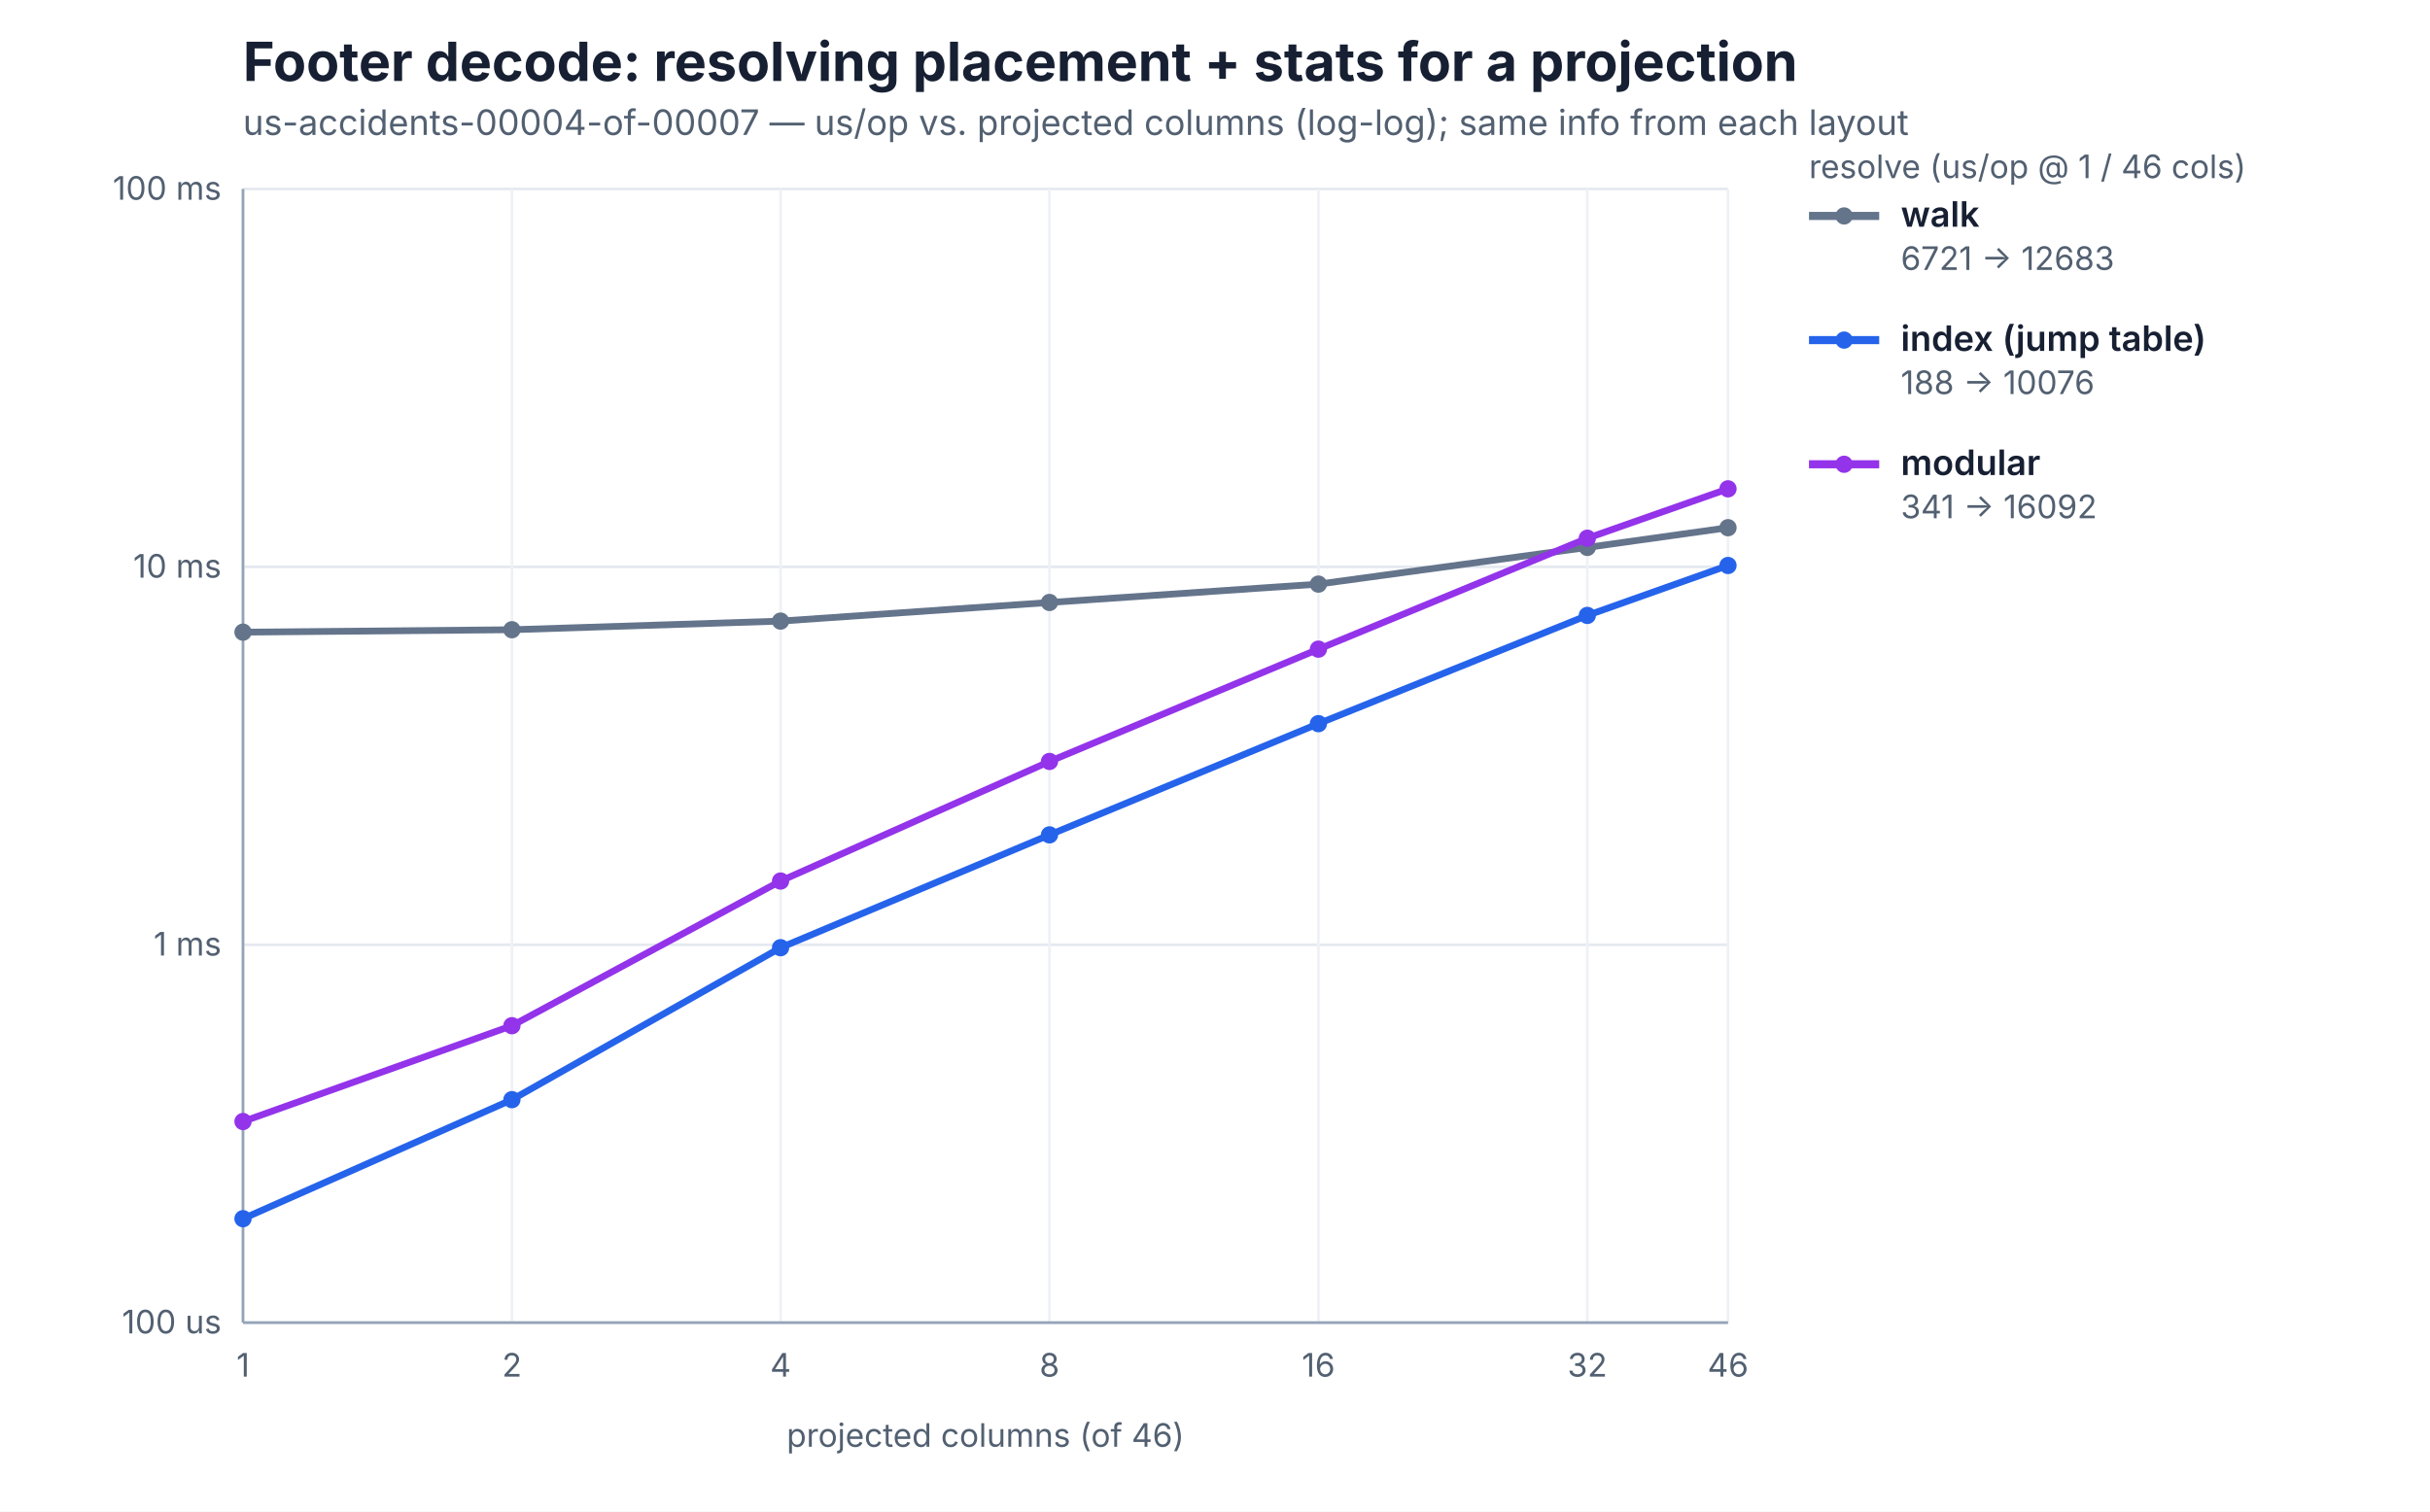
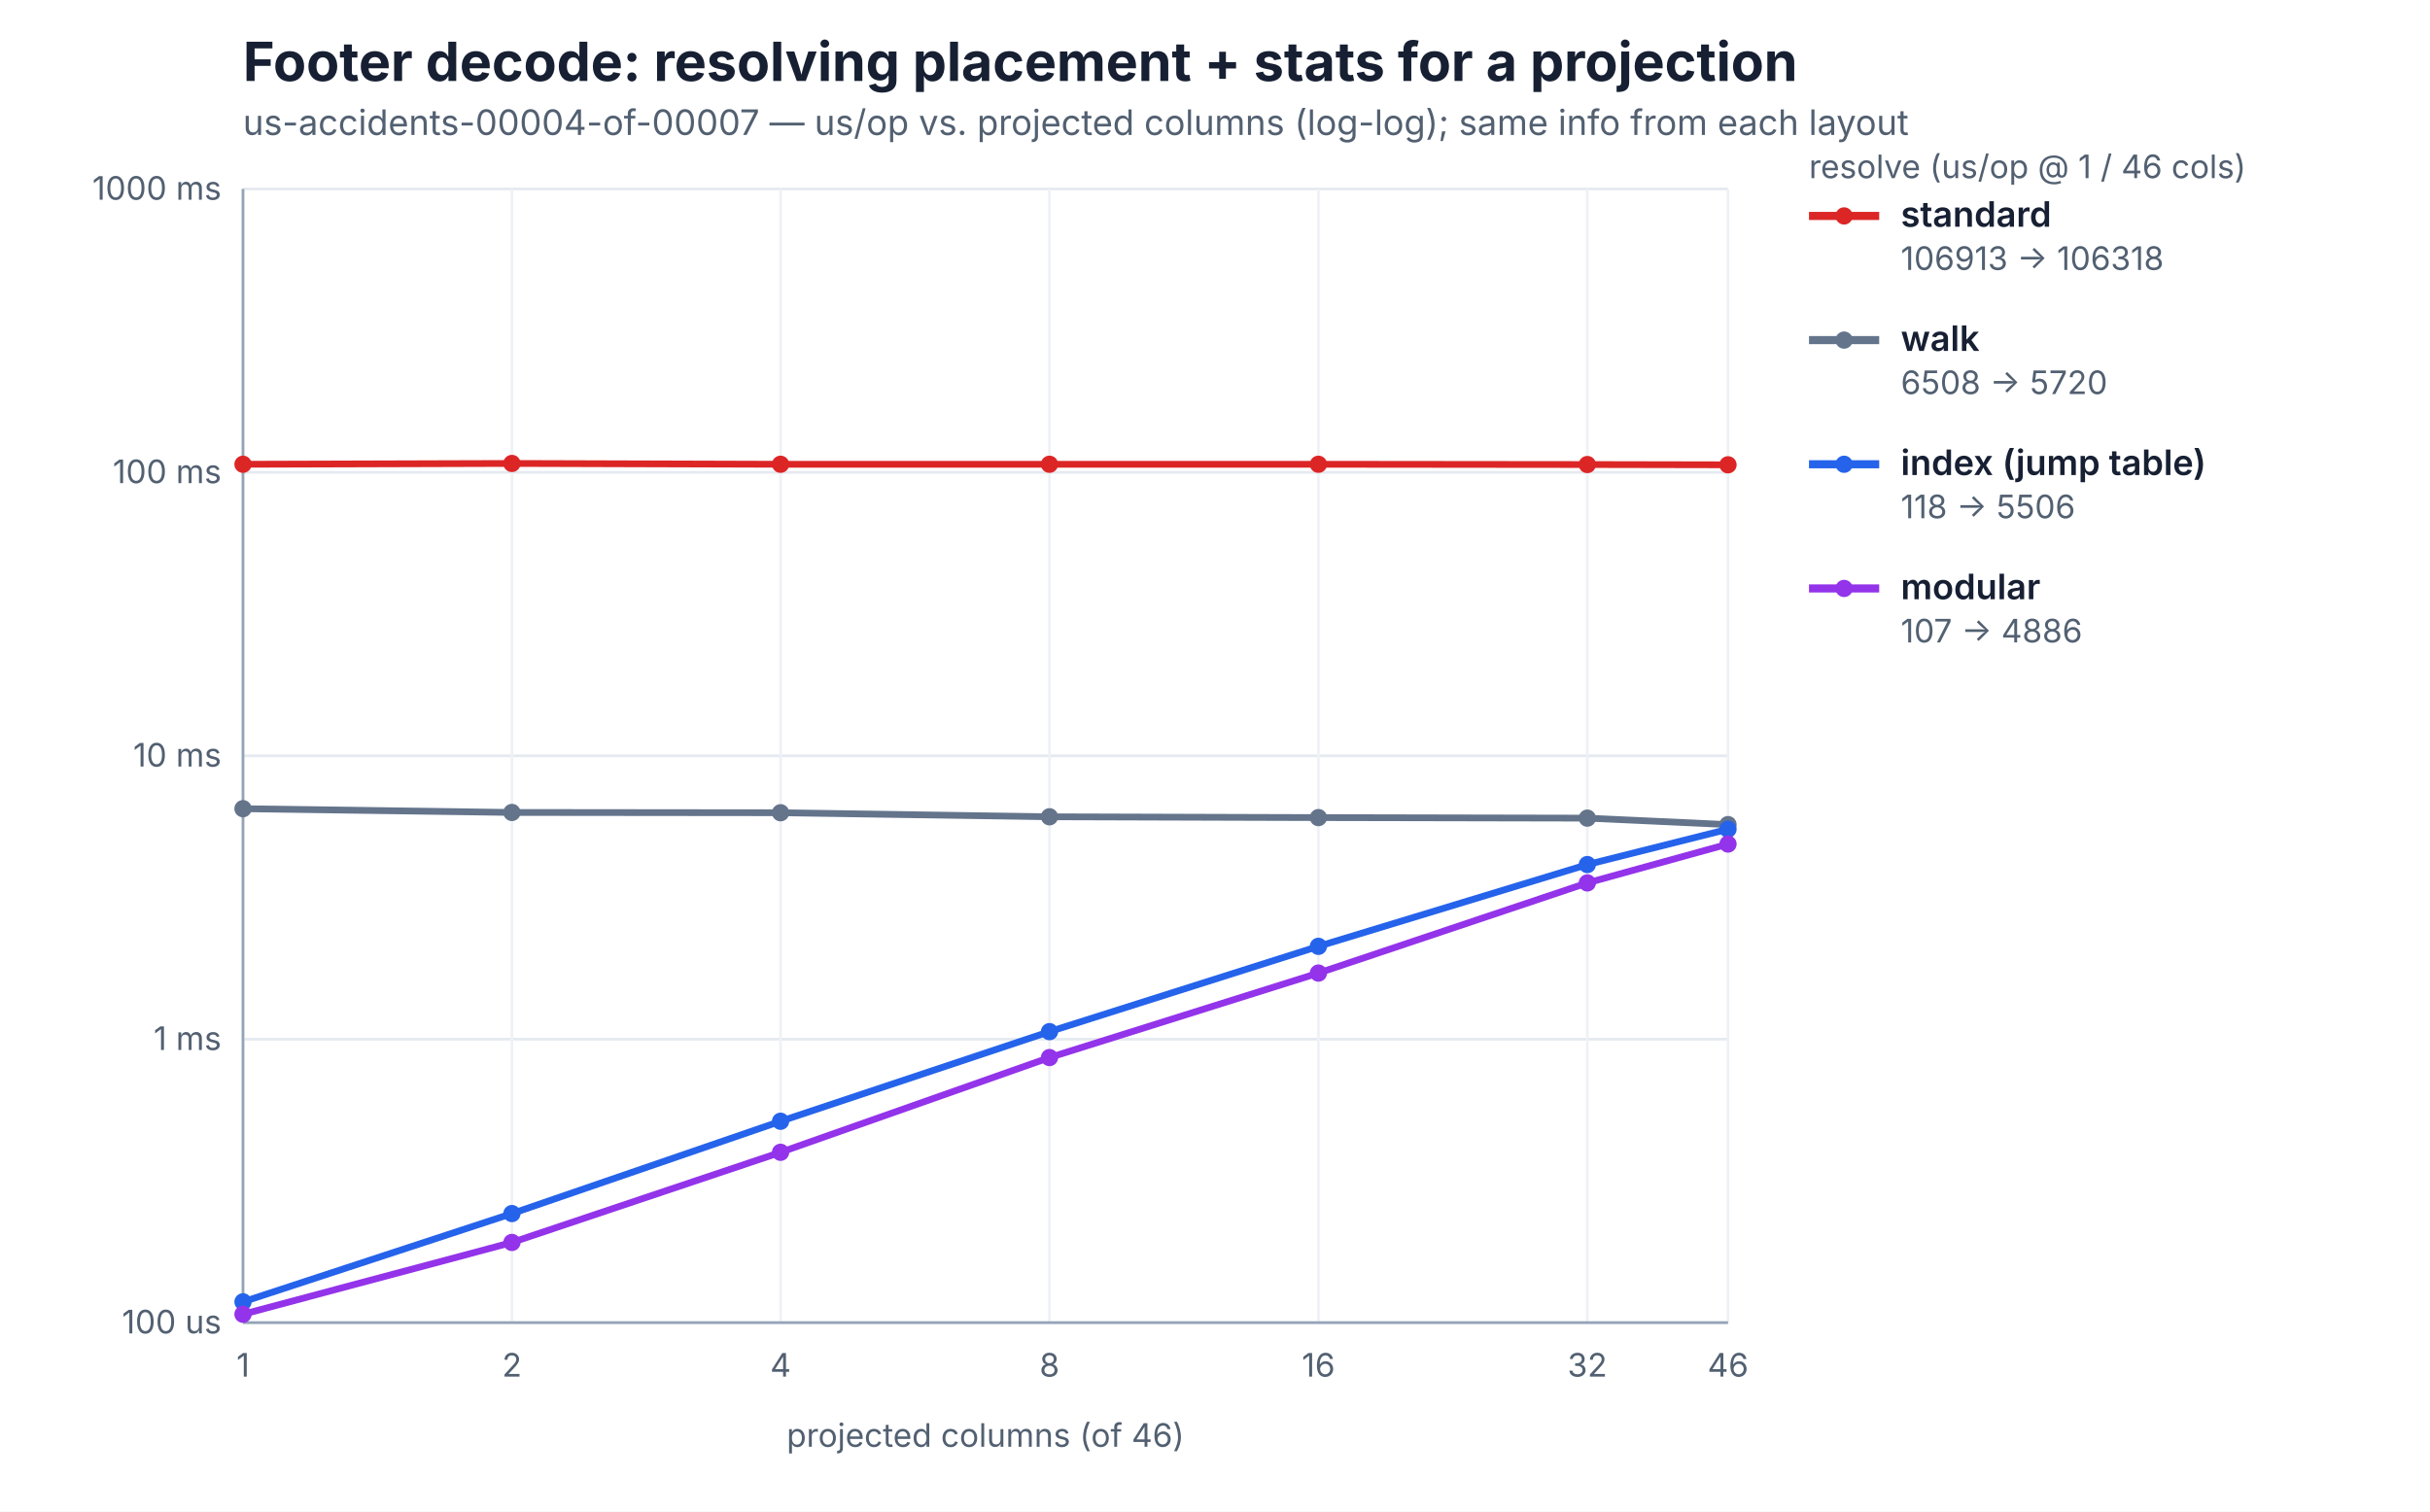
<svg xmlns="http://www.w3.org/2000/svg" width="900" height="560" viewBox="0 0 900 560">
  <rect width="100%" height="100%" fill="#ffffff" />
  <style>text{font-family:system-ui,-apple-system,sans-serif;fill:#172033}.title{font-size:20px;font-weight:700}.sub{font-size:13px;fill:#526071}.ax{font-size:12px;fill:#526071}.leg{font-size:13px;font-weight:600}</style>
  <text class="title" x="90" y="30">Footer decode: resolving placement + stats for a projection</text>
  <text class="sub" x="90" y="50">us-accidents-00004-of-00007  —  us/op vs. projected columns (log-log); same info from each layout</text>
  <line x1="90" y1="490.0" x2="640" y2="490.0" stroke="#e5e9f0" />
  <text class="ax" x="82" y="494.0" text-anchor="end">100 us</text>
-   <line x1="90" y1="350.0" x2="640" y2="350.0" stroke="#e5e9f0" />
-   <text class="ax" x="82" y="354.0" text-anchor="end">1 ms</text>
-   <line x1="90" y1="210.0" x2="640" y2="210.0" stroke="#e5e9f0" />
-   <text class="ax" x="82" y="214.0" text-anchor="end">10 ms</text>
+   <line x1="90" y1="385.0" x2="640" y2="385.0" stroke="#e5e9f0" />
+   <text class="ax" x="82" y="389.0" text-anchor="end">1 ms</text>
+   <line x1="90" y1="280.0" x2="640" y2="280.0" stroke="#e5e9f0" />
+   <text class="ax" x="82" y="284.0" text-anchor="end">10 ms</text>
+   <line x1="90" y1="175.0" x2="640" y2="175.0" stroke="#e5e9f0" />
+   <text class="ax" x="82" y="179.0" text-anchor="end">100 ms</text>
  <line x1="90" y1="70.0" x2="640" y2="70.0" stroke="#e5e9f0" />
-   <text class="ax" x="82" y="74.0" text-anchor="end">100 ms</text>
+   <text class="ax" x="82" y="74.0" text-anchor="end">1000 ms</text>
  <line x1="90.0" y1="70" x2="90.0" y2="490" stroke="#eef1f6" />
  <text class="ax" x="90.0" y="510" text-anchor="middle">1</text>
  <line x1="189.6" y1="70" x2="189.6" y2="490" stroke="#eef1f6" />
  <text class="ax" x="189.6" y="510" text-anchor="middle">2</text>
  <line x1="289.1" y1="70" x2="289.1" y2="490" stroke="#eef1f6" />
  <text class="ax" x="289.1" y="510" text-anchor="middle">4</text>
  <line x1="388.7" y1="70" x2="388.7" y2="490" stroke="#eef1f6" />
  <text class="ax" x="388.7" y="510" text-anchor="middle">8</text>
  <line x1="488.3" y1="70" x2="488.3" y2="490" stroke="#eef1f6" />
  <text class="ax" x="488.3" y="510" text-anchor="middle">16</text>
  <line x1="587.9" y1="70" x2="587.9" y2="490" stroke="#eef1f6" />
  <text class="ax" x="587.9" y="510" text-anchor="middle">32</text>
  <line x1="640.0" y1="70" x2="640.0" y2="490" stroke="#eef1f6" />
  <text class="ax" x="640.0" y="510" text-anchor="middle">46</text>
  <text class="ax" x="365.0" y="536" text-anchor="middle">projected columns (of 46)</text>
  <line x1="90" y1="70" x2="90" y2="490" stroke="#94a3b8" />
  <line x1="90" y1="490" x2="640" y2="490" stroke="#94a3b8" />
-   <polyline points="90.0,234.2 189.6,233.3 289.1,230.1 388.7,223.2 488.3,216.4 587.9,202.8 640.0,195.5" fill="none" stroke="#64748b" stroke-width="2.5" />
-   <circle cx="90.0" cy="234.2" r="3.2" fill="#64748b" />
-   <circle cx="189.6" cy="233.3" r="3.2" fill="#64748b" />
-   <circle cx="289.1" cy="230.1" r="3.2" fill="#64748b" />
-   <circle cx="388.7" cy="223.2" r="3.2" fill="#64748b" />
-   <circle cx="488.3" cy="216.4" r="3.2" fill="#64748b" />
-   <circle cx="587.9" cy="202.8" r="3.2" fill="#64748b" />
-   <circle cx="640.0" cy="195.5" r="3.2" fill="#64748b" />
-   <polyline points="90.0,451.5 189.6,407.4 289.1,351.1 388.7,309.3 488.3,268.1 587.9,228.0 640.0,209.5" fill="none" stroke="#2563eb" stroke-width="2.5" />
-   <circle cx="90.0" cy="451.5" r="3.2" fill="#2563eb" />
-   <circle cx="189.6" cy="407.4" r="3.2" fill="#2563eb" />
-   <circle cx="289.1" cy="351.1" r="3.2" fill="#2563eb" />
-   <circle cx="388.7" cy="309.3" r="3.2" fill="#2563eb" />
-   <circle cx="488.3" cy="268.1" r="3.2" fill="#2563eb" />
-   <circle cx="587.9" cy="228.0" r="3.2" fill="#2563eb" />
-   <circle cx="640.0" cy="209.5" r="3.2" fill="#2563eb" />
-   <polyline points="90.0,415.5 189.6,380.0 289.1,326.4 388.7,282.1 488.3,240.5 587.9,199.4 640.0,181.1" fill="none" stroke="#9333ea" stroke-width="2.5" />
-   <circle cx="90.0" cy="415.5" r="3.2" fill="#9333ea" />
-   <circle cx="189.6" cy="380.0" r="3.2" fill="#9333ea" />
-   <circle cx="289.1" cy="326.4" r="3.2" fill="#9333ea" />
-   <circle cx="388.7" cy="282.1" r="3.2" fill="#9333ea" />
-   <circle cx="488.3" cy="240.5" r="3.2" fill="#9333ea" />
-   <circle cx="587.9" cy="199.4" r="3.2" fill="#9333ea" />
-   <circle cx="640.0" cy="181.1" r="3.2" fill="#9333ea" />
+   <polyline points="90.0,172.0 189.6,171.7 289.1,172.0 388.7,172.0 488.3,172.0 587.9,172.1 640.0,172.2" fill="none" stroke="#dc2626" stroke-width="2.5" />
+   <circle cx="90.0" cy="172.0" r="3.2" fill="#dc2626" />
+   <circle cx="189.6" cy="171.7" r="3.2" fill="#dc2626" />
+   <circle cx="289.1" cy="172.0" r="3.2" fill="#dc2626" />
+   <circle cx="388.7" cy="172.0" r="3.2" fill="#dc2626" />
+   <circle cx="488.3" cy="172.0" r="3.2" fill="#dc2626" />
+   <circle cx="587.9" cy="172.1" r="3.2" fill="#dc2626" />
+   <circle cx="640.0" cy="172.2" r="3.2" fill="#dc2626" />
+   <polyline points="90.0,299.6 189.6,301.0 289.1,301.1 388.7,302.6 488.3,302.9 587.9,303.1 640.0,305.5" fill="none" stroke="#64748b" stroke-width="2.5" />
+   <circle cx="90.0" cy="299.6" r="3.2" fill="#64748b" />
+   <circle cx="189.6" cy="301.0" r="3.2" fill="#64748b" />
+   <circle cx="289.1" cy="301.1" r="3.2" fill="#64748b" />
+   <circle cx="388.7" cy="302.6" r="3.2" fill="#64748b" />
+   <circle cx="488.3" cy="302.9" r="3.2" fill="#64748b" />
+   <circle cx="587.9" cy="303.1" r="3.2" fill="#64748b" />
+   <circle cx="640.0" cy="305.5" r="3.2" fill="#64748b" />
+   <polyline points="90.0,482.3 189.6,449.6 289.1,415.4 388.7,382.2 488.3,350.6 587.9,320.3 640.0,307.2" fill="none" stroke="#2563eb" stroke-width="2.5" />
+   <circle cx="90.0" cy="482.3" r="3.2" fill="#2563eb" />
+   <circle cx="189.6" cy="449.6" r="3.2" fill="#2563eb" />
+   <circle cx="289.1" cy="415.4" r="3.2" fill="#2563eb" />
+   <circle cx="388.7" cy="382.2" r="3.2" fill="#2563eb" />
+   <circle cx="488.3" cy="350.6" r="3.2" fill="#2563eb" />
+   <circle cx="587.9" cy="320.3" r="3.2" fill="#2563eb" />
+   <circle cx="640.0" cy="307.2" r="3.2" fill="#2563eb" />
+   <polyline points="90.0,486.9 189.6,460.3 289.1,426.9 388.7,391.8 488.3,360.5 587.9,327.1 640.0,312.7" fill="none" stroke="#9333ea" stroke-width="2.5" />
+   <circle cx="90.0" cy="486.9" r="3.2" fill="#9333ea" />
+   <circle cx="189.6" cy="460.3" r="3.2" fill="#9333ea" />
+   <circle cx="289.1" cy="426.9" r="3.2" fill="#9333ea" />
+   <circle cx="388.7" cy="391.8" r="3.2" fill="#9333ea" />
+   <circle cx="488.3" cy="360.5" r="3.2" fill="#9333ea" />
+   <circle cx="587.9" cy="327.1" r="3.2" fill="#9333ea" />
+   <circle cx="640.0" cy="312.7" r="3.2" fill="#9333ea" />
  <text class="ax" x="670" y="66">resolve  (us/op @ 1 / 46 cols)</text>
-   <line x1="670" y1="80.0" x2="696" y2="80.0" stroke="#64748b" stroke-width="3" />
-   <circle cx="683" cy="80.0" r="3.2" fill="#64748b" />
-   <text class="leg" x="704" y="84.0" fill="#64748b">walk</text>
-   <text class="ax" x="704" y="100.0">6721 → 12683</text>
-   <line x1="670" y1="126.0" x2="696" y2="126.0" stroke="#2563eb" stroke-width="3" />
-   <circle cx="683" cy="126.0" r="3.2" fill="#2563eb" />
-   <text class="leg" x="704" y="130.0" fill="#2563eb">index (jump table)</text>
-   <text class="ax" x="704" y="146.0">188 → 10076</text>
-   <line x1="670" y1="172.0" x2="696" y2="172.0" stroke="#9333ea" stroke-width="3" />
-   <circle cx="683" cy="172.0" r="3.2" fill="#9333ea" />
-   <text class="leg" x="704" y="176.0" fill="#9333ea">modular</text>
-   <text class="ax" x="704" y="192.0">341 → 16092</text>
+   <line x1="670" y1="80.0" x2="696" y2="80.0" stroke="#dc2626" stroke-width="3" />
+   <circle cx="683" cy="80.0" r="3.2" fill="#dc2626" />
+   <text class="leg" x="704" y="84.0" fill="#dc2626">standard</text>
+   <text class="ax" x="704" y="100.0">106913 → 106318</text>
+   <line x1="670" y1="126.0" x2="696" y2="126.0" stroke="#64748b" stroke-width="3" />
+   <circle cx="683" cy="126.0" r="3.2" fill="#64748b" />
+   <text class="leg" x="704" y="130.0" fill="#64748b">walk</text>
+   <text class="ax" x="704" y="146.0">6508 → 5720</text>
+   <line x1="670" y1="172.0" x2="696" y2="172.0" stroke="#2563eb" stroke-width="3" />
+   <circle cx="683" cy="172.0" r="3.2" fill="#2563eb" />
+   <text class="leg" x="704" y="176.0" fill="#2563eb">index (jump table)</text>
+   <text class="ax" x="704" y="192.0">118 → 5506</text>
+   <line x1="670" y1="218.0" x2="696" y2="218.0" stroke="#9333ea" stroke-width="3" />
+   <circle cx="683" cy="218.0" r="3.2" fill="#9333ea" />
+   <text class="leg" x="704" y="222.0" fill="#9333ea">modular</text>
+   <text class="ax" x="704" y="238.0">107 → 4886</text>
</svg>
